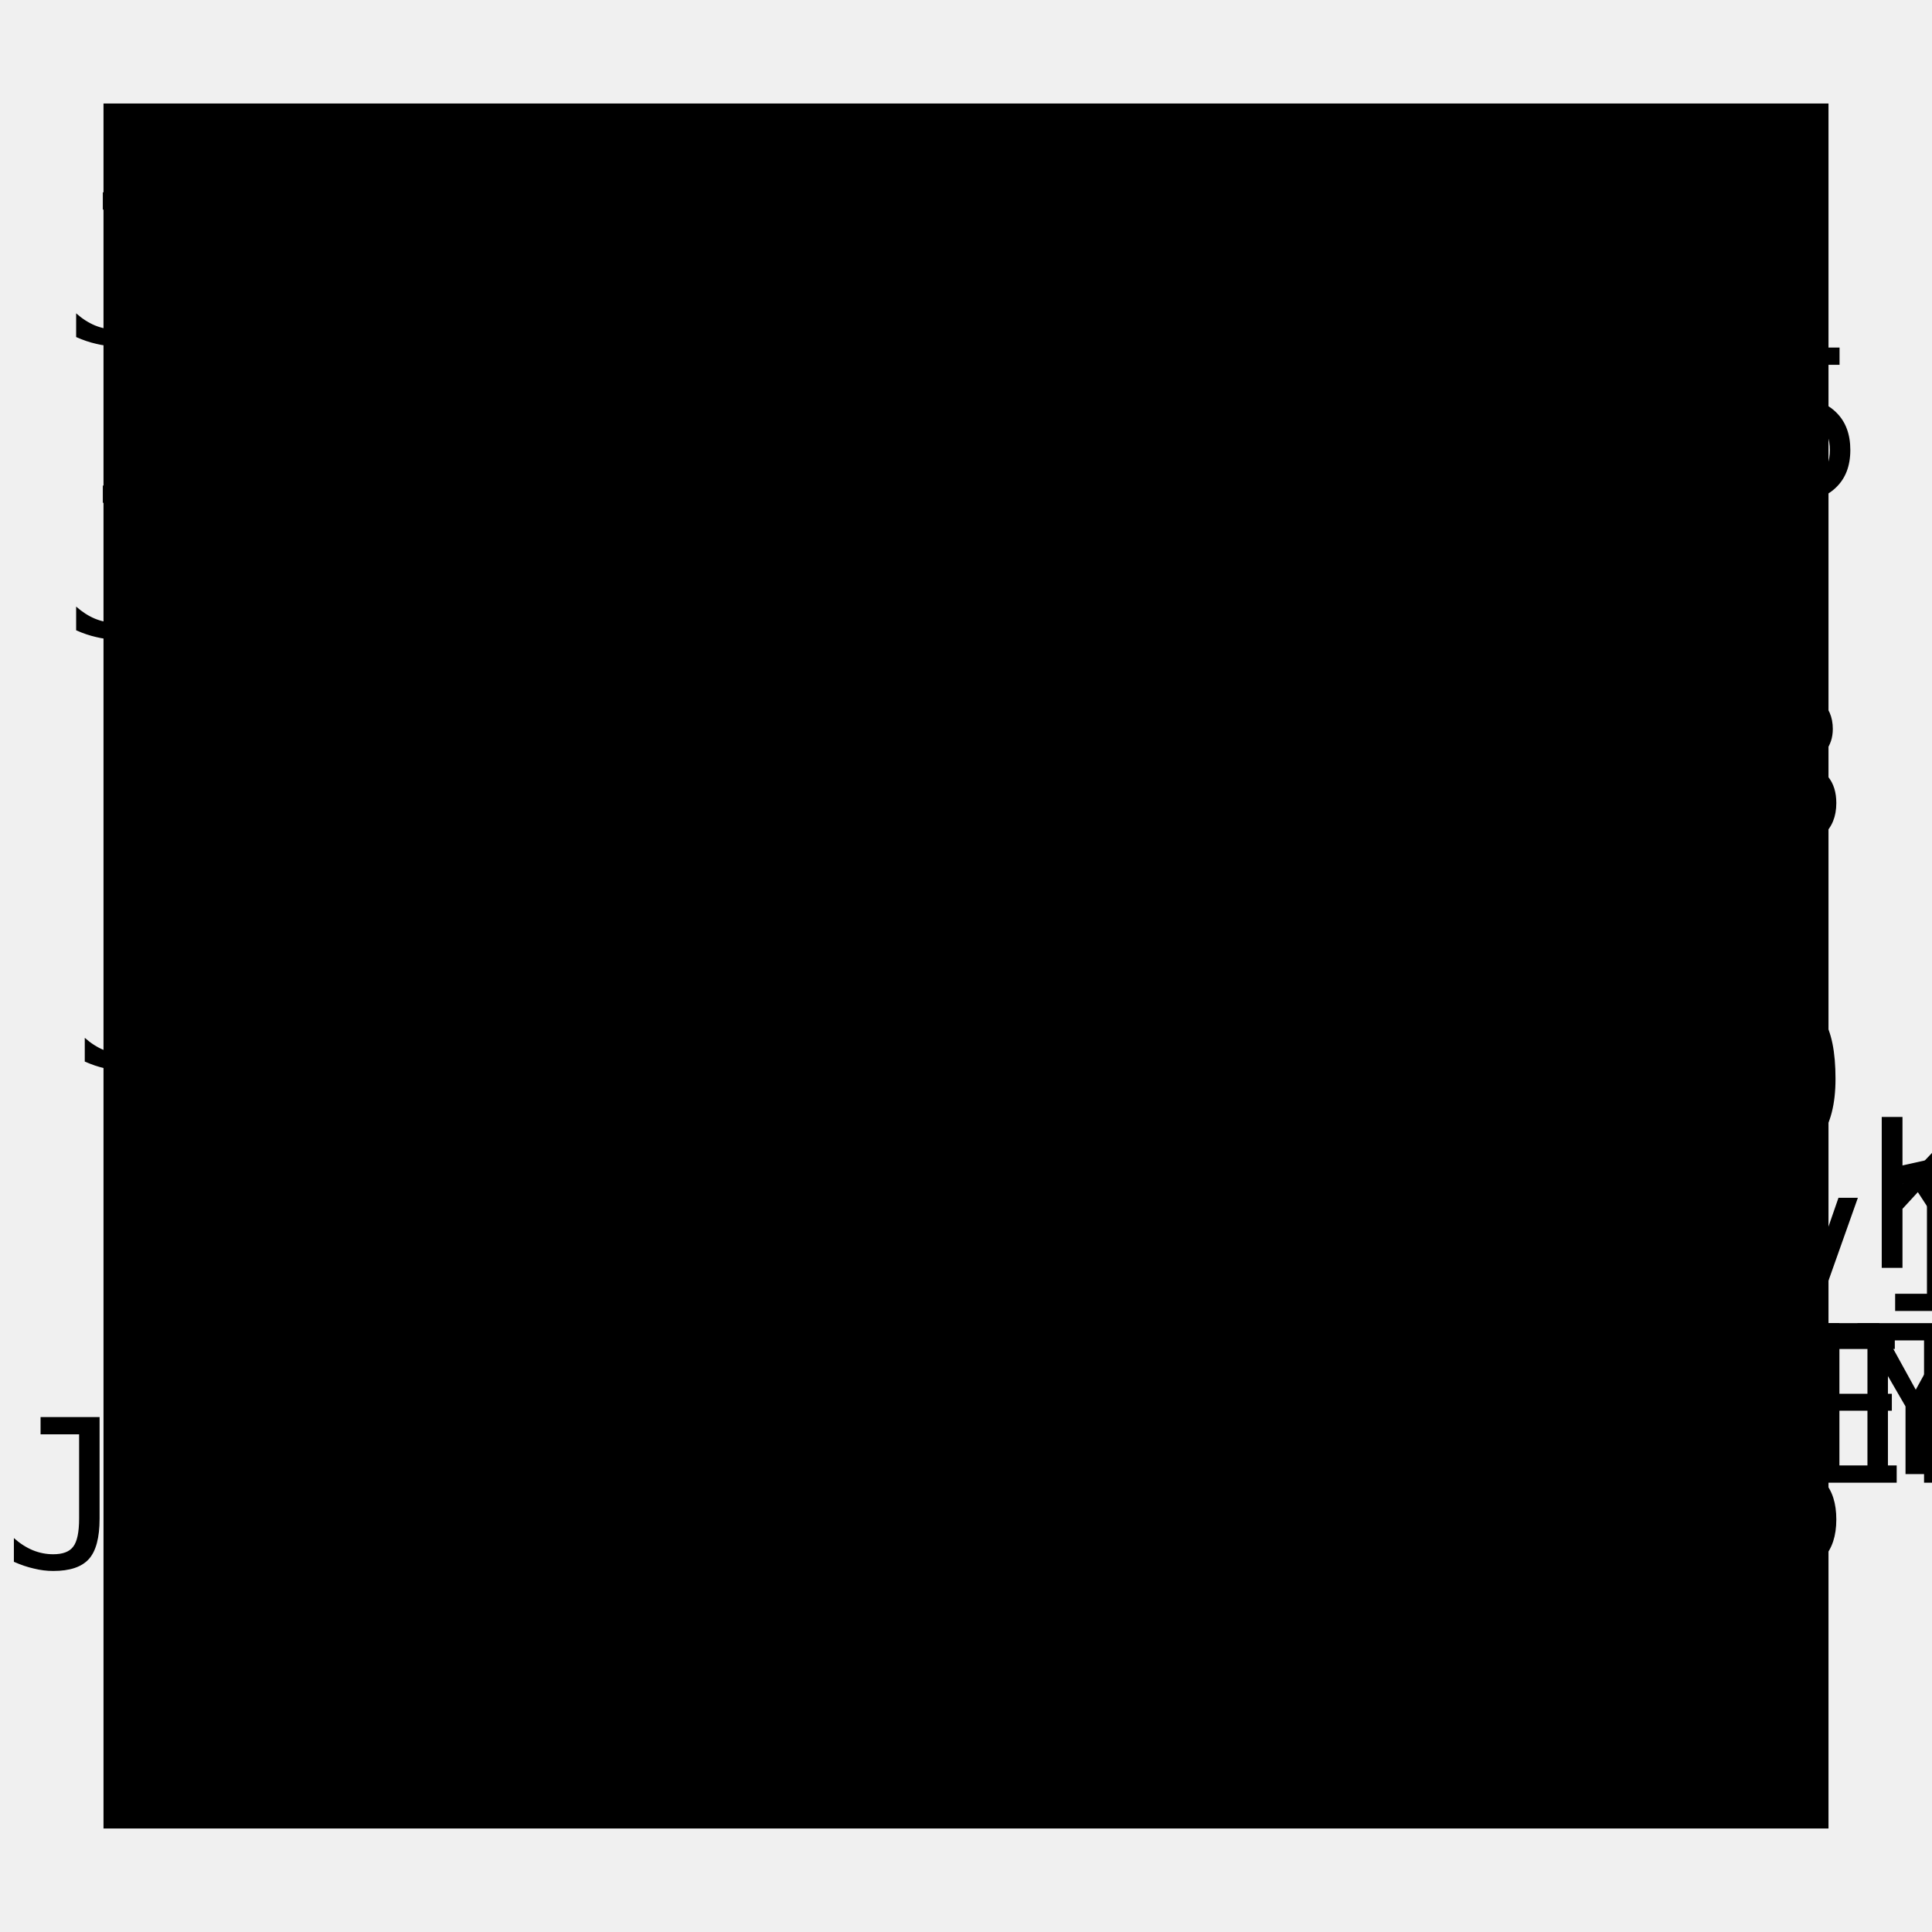
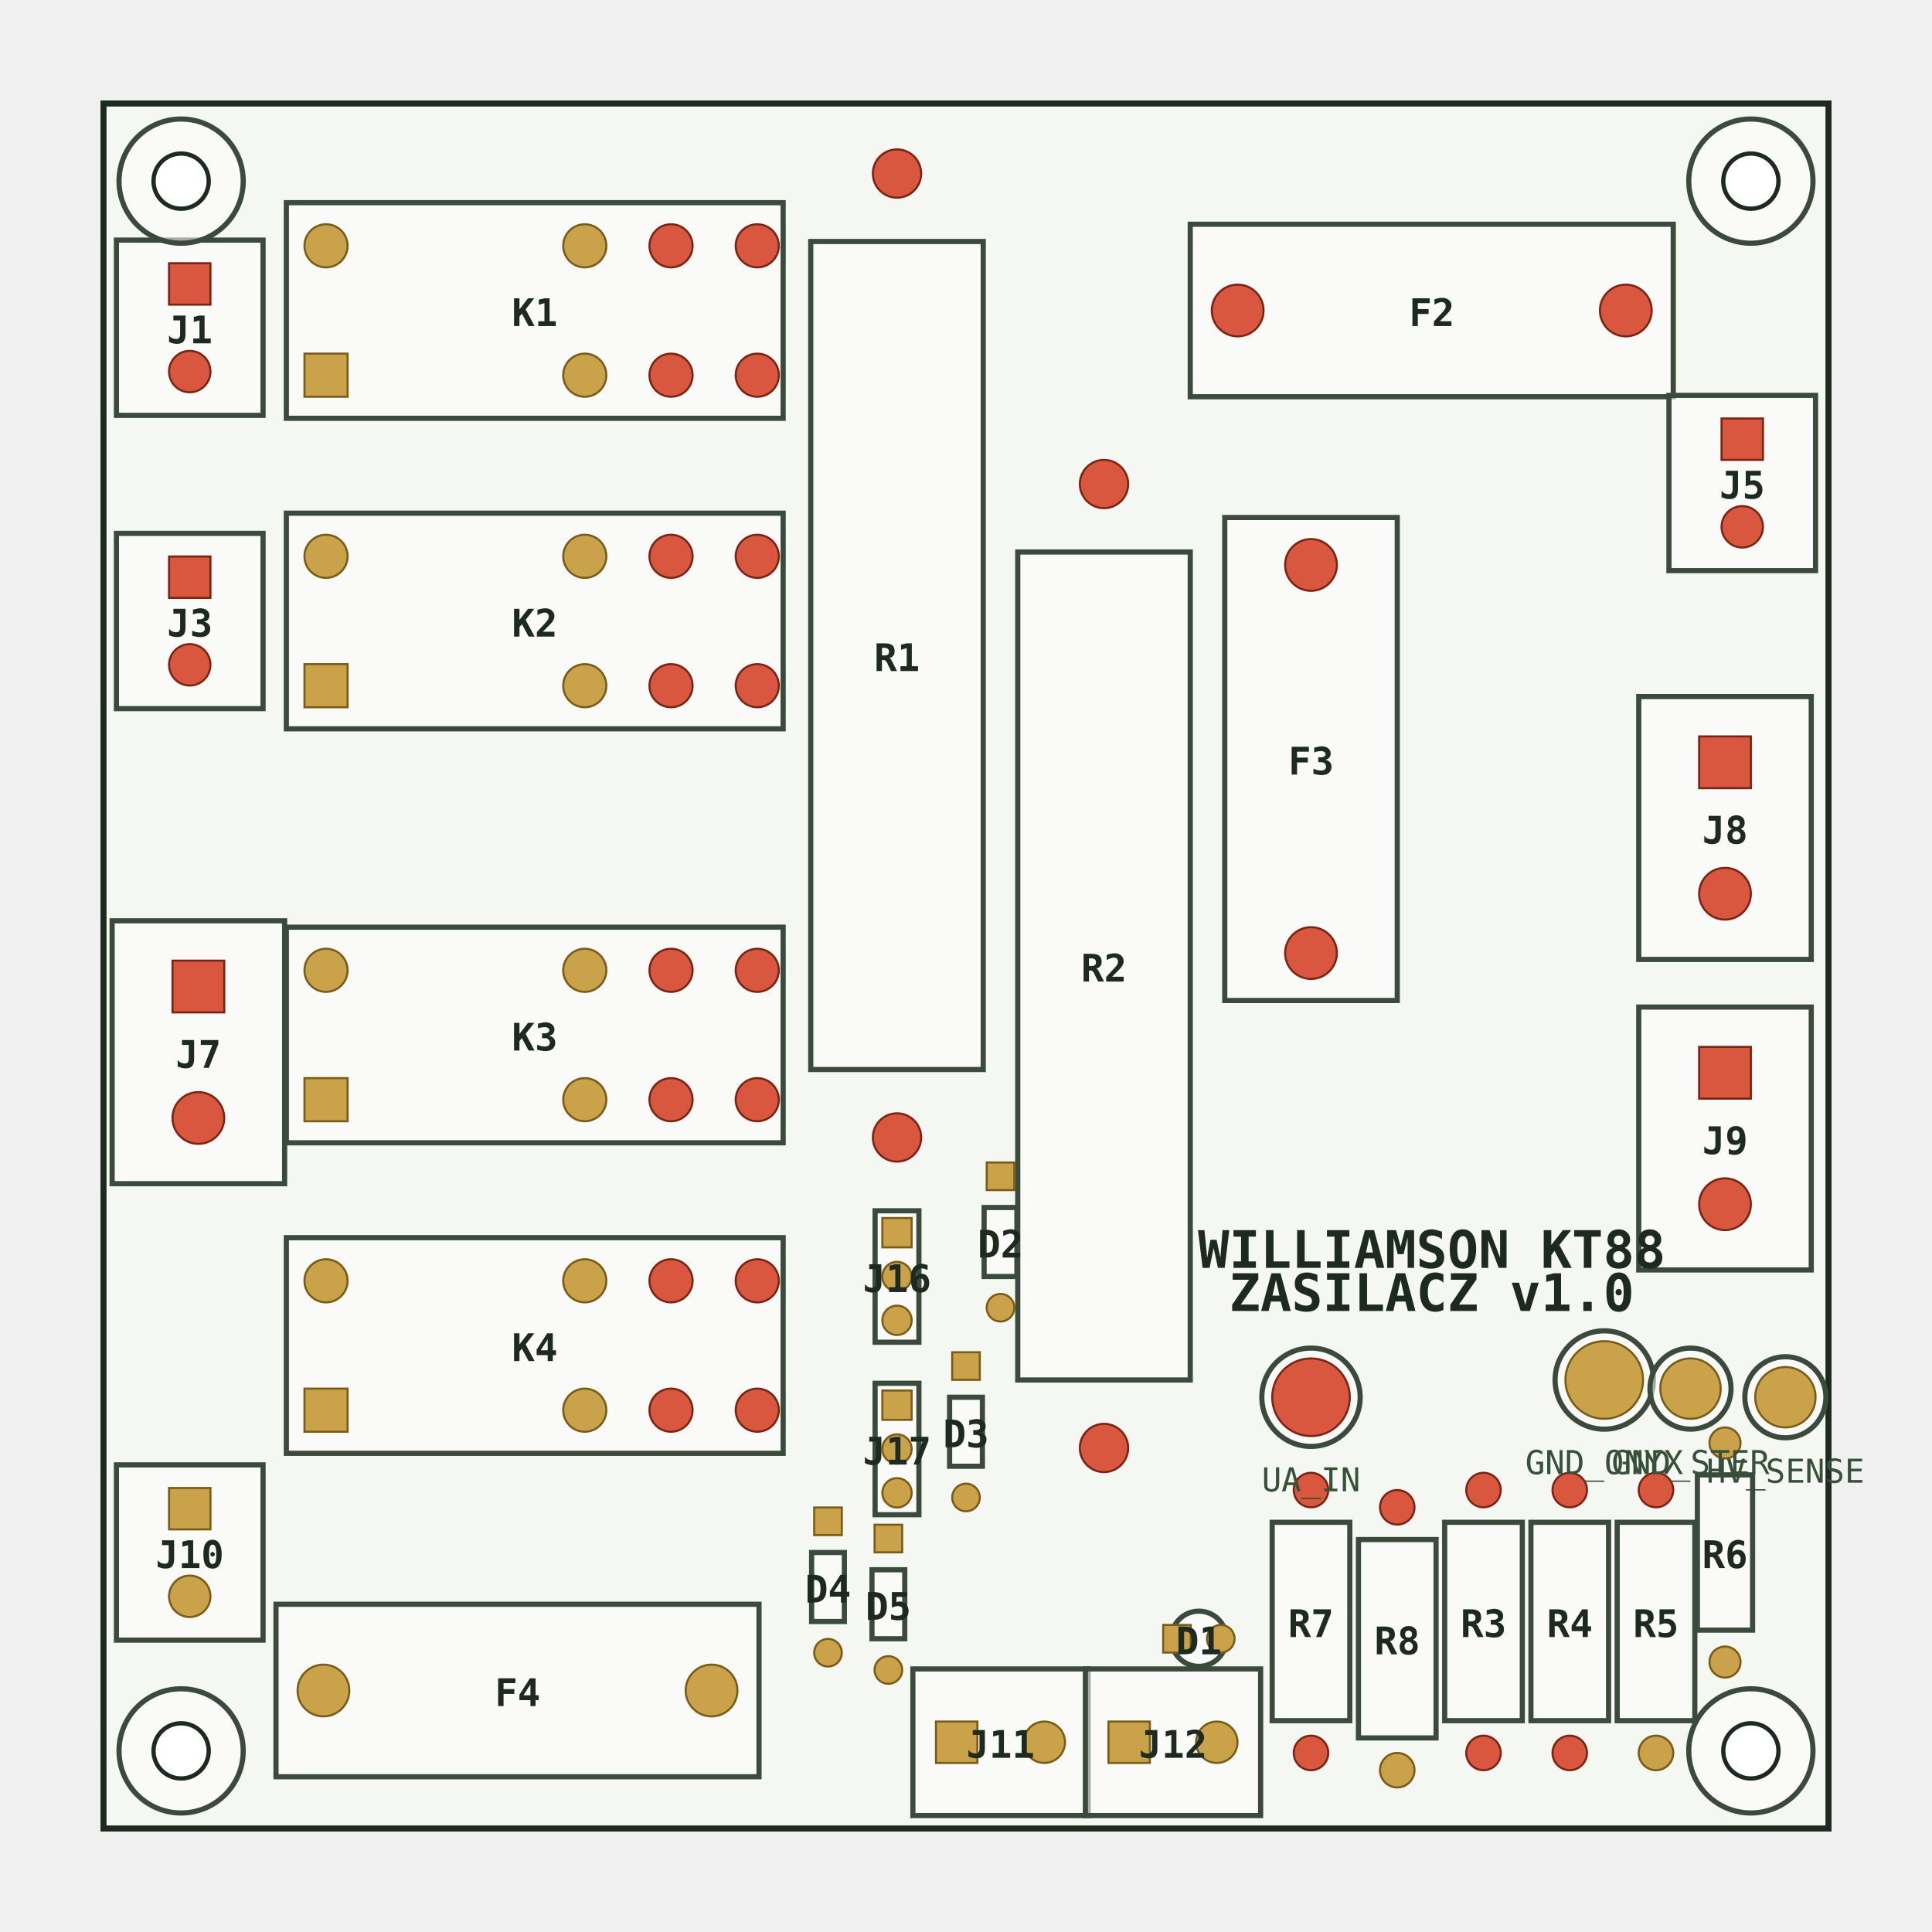
<svg xmlns="http://www.w3.org/2000/svg" viewBox="-6.0 -6.0 112.0 112.0" width="112.0mm" height="112.0mm" font-family="IBM Plex Mono, monospace">
+   <style>.board{fill:#f4f7f2;stroke:#1d2a1f;stroke-width:.35}.body{fill:rgba(255,255,255,.55);stroke:#3a4a3c;stroke-width:.3}.body.bot{fill:none;stroke:#2f62b8;stroke-width:.3;stroke-dasharray:1.2 .8}.pad{fill:#c9a24a;stroke:#7a5c17;stroke-width:.12}.pad.hv{fill:#d9573f;stroke:#7c2414}.hole{fill:#fff;stroke:#1d2a1f;stroke-width:.25}.ref{font-size:2.2px;fill:#1d2a1f;font-weight:600}.lab{font-size:1.9px;fill:#36503a}.title{font-size:3px;fill:#1d2a1f;font-weight:700}.zone{fill:none}.zl{display:none}</style>
  <rect x="0" y="0" width="100.00" height="100.00" class="board" />
  <rect x="0.75" y="7.92" width="8.50" height="10.16" class="body" />
  <rect x="63.00" y="7.00" width="28.00" height="10.00" class="body" />
  <rect x="0.75" y="24.92" width="8.50" height="10.16" class="body" />
  <rect x="10.60" y="5.75" width="28.80" height="12.50" class="body" />
  <rect x="10.60" y="23.75" width="28.80" height="12.50" class="body" />
  <rect x="41.00" y="8.00" width="10.00" height="48.00" class="body" />
  <rect x="90.75" y="16.92" width="8.50" height="10.16" class="body" />
  <rect x="0.50" y="47.38" width="10.00" height="15.24" class="body" />
  <rect x="65.00" y="24.00" width="10.00" height="28.00" class="body" />
  <rect x="10.60" y="47.75" width="28.80" height="12.50" class="body" />
  <rect x="53.00" y="26.00" width="10.00" height="48.00" class="body" />
  <rect x="10.60" y="65.75" width="28.80" height="12.50" class="body" />
  <rect x="89.00" y="34.38" width="10.00" height="15.24" class="body" />
  <rect x="89.00" y="52.38" width="10.00" height="15.24" class="body" />
  <rect x="0.75" y="78.92" width="8.50" height="10.16" class="body" />
  <rect x="10.00" y="87.00" width="28.00" height="10.00" class="body" />
  <rect x="46.92" y="90.75" width="10.16" height="8.50" class="body" />
  <rect x="56.92" y="90.75" width="10.16" height="8.50" class="body" />
  <circle cx="70.00" cy="75.00" r="2.85" class="body" />
  <rect x="77.75" y="82.25" width="4.50" height="11.50" class="body" />
  <rect x="82.75" y="82.25" width="4.50" height="11.50" class="body" />
  <rect x="87.75" y="82.25" width="4.50" height="11.50" class="body" />
  <rect x="92.40" y="79.50" width="3.20" height="9.00" class="body" />
  <circle cx="97.50" cy="75.00" r="2.35" class="body" />
  <circle cx="87.00" cy="74.00" r="2.85" class="body" />
  <circle cx="92.00" cy="74.50" r="2.35" class="body" />
  <rect x="67.75" y="82.25" width="4.50" height="11.50" class="body" />
  <rect x="72.75" y="83.25" width="4.50" height="11.50" class="body" />
  <circle cx="63.50" cy="89.00" r="1.60" class="body" />
  <rect x="44.73" y="64.19" width="2.54" height="7.62" class="body" />
  <rect x="44.73" y="74.19" width="2.54" height="7.62" class="body" />
  <rect x="51.05" y="64.00" width="1.90" height="4.00" class="body" />
  <rect x="49.05" y="75.00" width="1.90" height="4.00" class="body" />
  <rect x="41.05" y="84.00" width="1.90" height="4.00" class="body" />
  <rect x="44.55" y="85.00" width="1.90" height="4.00" class="body" />
  <circle cx="4.50" cy="4.50" r="3.60" class="body" />
  <circle cx="95.50" cy="4.50" r="3.60" class="body" />
  <circle cx="4.50" cy="95.50" r="3.60" class="body" />
  <circle cx="95.50" cy="95.50" r="3.60" class="body" />
  <rect x="3.80" y="9.26" width="2.40" height="2.40" class="pad hv" />
  <ellipse cx="5.00" cy="15.54" rx="1.20" ry="1.20" class="pad hv" />
  <ellipse cx="65.75" cy="12.00" rx="1.50" ry="1.50" class="pad hv" />
  <ellipse cx="88.25" cy="12.00" rx="1.50" ry="1.50" class="pad hv" />
  <rect x="3.80" y="26.26" width="2.40" height="2.40" class="pad hv" />
  <ellipse cx="5.00" cy="32.54" rx="1.20" ry="1.20" class="pad hv" />
  <rect x="11.65" y="14.50" width="2.50" height="2.50" class="pad" />
  <ellipse cx="27.90" cy="15.75" rx="1.25" ry="1.25" class="pad" />
  <ellipse cx="32.90" cy="15.75" rx="1.25" ry="1.25" class="pad hv" />
  <ellipse cx="37.90" cy="15.75" rx="1.25" ry="1.25" class="pad hv" />
  <ellipse cx="37.90" cy="8.25" rx="1.25" ry="1.25" class="pad hv" />
  <ellipse cx="32.90" cy="8.25" rx="1.25" ry="1.25" class="pad hv" />
  <ellipse cx="27.90" cy="8.25" rx="1.25" ry="1.25" class="pad" />
  <ellipse cx="12.90" cy="8.25" rx="1.25" ry="1.25" class="pad" />
  <rect x="11.65" y="32.50" width="2.50" height="2.50" class="pad" />
  <ellipse cx="27.90" cy="33.75" rx="1.25" ry="1.25" class="pad" />
  <ellipse cx="32.90" cy="33.75" rx="1.25" ry="1.25" class="pad hv" />
  <ellipse cx="37.90" cy="33.75" rx="1.25" ry="1.25" class="pad hv" />
  <ellipse cx="37.90" cy="26.25" rx="1.25" ry="1.25" class="pad hv" />
  <ellipse cx="32.90" cy="26.25" rx="1.25" ry="1.25" class="pad hv" />
  <ellipse cx="27.90" cy="26.25" rx="1.25" ry="1.25" class="pad" />
  <ellipse cx="12.90" cy="26.25" rx="1.25" ry="1.25" class="pad" />
  <ellipse cx="46.00" cy="4.06" rx="1.40" ry="1.40" class="pad hv" />
  <ellipse cx="46.00" cy="59.94" rx="1.40" ry="1.40" class="pad hv" />
  <rect x="93.80" y="18.26" width="2.40" height="2.40" class="pad hv" />
  <ellipse cx="95.00" cy="24.54" rx="1.20" ry="1.20" class="pad hv" />
  <rect x="4.00" y="49.69" width="3.00" height="3.00" class="pad hv" />
  <ellipse cx="5.50" cy="58.81" rx="1.50" ry="1.50" class="pad hv" />
  <ellipse cx="70.00" cy="26.75" rx="1.50" ry="1.50" class="pad hv" />
  <ellipse cx="70.00" cy="49.25" rx="1.50" ry="1.50" class="pad hv" />
  <rect x="11.65" y="56.50" width="2.50" height="2.50" class="pad" />
  <ellipse cx="27.90" cy="57.75" rx="1.25" ry="1.25" class="pad" />
  <ellipse cx="32.90" cy="57.75" rx="1.25" ry="1.25" class="pad hv" />
  <ellipse cx="37.90" cy="57.75" rx="1.25" ry="1.25" class="pad hv" />
  <ellipse cx="37.90" cy="50.25" rx="1.25" ry="1.25" class="pad hv" />
  <ellipse cx="32.90" cy="50.25" rx="1.25" ry="1.25" class="pad hv" />
  <ellipse cx="27.90" cy="50.25" rx="1.25" ry="1.25" class="pad" />
  <ellipse cx="12.90" cy="50.25" rx="1.25" ry="1.25" class="pad" />
  <ellipse cx="58.00" cy="22.06" rx="1.40" ry="1.40" class="pad hv" />
  <ellipse cx="58.00" cy="77.94" rx="1.40" ry="1.40" class="pad hv" />
  <rect x="11.65" y="74.50" width="2.50" height="2.50" class="pad" />
  <ellipse cx="27.90" cy="75.75" rx="1.25" ry="1.25" class="pad" />
  <ellipse cx="32.90" cy="75.75" rx="1.25" ry="1.25" class="pad hv" />
  <ellipse cx="37.90" cy="75.75" rx="1.25" ry="1.25" class="pad hv" />
  <ellipse cx="37.90" cy="68.25" rx="1.25" ry="1.25" class="pad hv" />
  <ellipse cx="32.90" cy="68.25" rx="1.25" ry="1.25" class="pad hv" />
  <ellipse cx="27.90" cy="68.25" rx="1.25" ry="1.25" class="pad" />
  <ellipse cx="12.90" cy="68.25" rx="1.25" ry="1.25" class="pad" />
  <rect x="92.50" y="36.69" width="3.00" height="3.00" class="pad hv" />
  <ellipse cx="94.00" cy="45.81" rx="1.50" ry="1.50" class="pad hv" />
  <rect x="92.50" y="54.69" width="3.00" height="3.00" class="pad hv" />
  <ellipse cx="94.00" cy="63.81" rx="1.50" ry="1.50" class="pad hv" />
  <rect x="3.80" y="80.26" width="2.40" height="2.40" class="pad" />
  <ellipse cx="5.00" cy="86.54" rx="1.20" ry="1.20" class="pad" />
  <ellipse cx="12.75" cy="92.00" rx="1.50" ry="1.50" class="pad" />
  <ellipse cx="35.25" cy="92.00" rx="1.50" ry="1.50" class="pad" />
  <rect x="48.26" y="93.80" width="2.40" height="2.40" class="pad" />
  <ellipse cx="54.54" cy="95.00" rx="1.20" ry="1.20" class="pad" />
  <rect x="58.26" y="93.80" width="2.40" height="2.40" class="pad" />
  <ellipse cx="64.54" cy="95.00" rx="1.20" ry="1.20" class="pad" />
  <ellipse cx="70.00" cy="75.00" rx="2.25" ry="2.25" class="pad hv" />
  <ellipse cx="80.00" cy="80.38" rx="1.00" ry="1.00" class="pad hv" />
  <ellipse cx="80.00" cy="95.62" rx="1.00" ry="1.00" class="pad hv" />
  <ellipse cx="85.00" cy="80.38" rx="1.00" ry="1.00" class="pad hv" />
  <ellipse cx="85.00" cy="95.62" rx="1.00" ry="1.00" class="pad hv" />
  <ellipse cx="90.00" cy="80.38" rx="1.00" ry="1.00" class="pad hv" />
  <ellipse cx="90.00" cy="95.62" rx="1.00" ry="1.00" class="pad" />
  <ellipse cx="94.00" cy="77.65" rx="0.90" ry="0.90" class="pad" />
  <ellipse cx="94.00" cy="90.35" rx="0.90" ry="0.90" class="pad" />
  <ellipse cx="97.50" cy="75.00" rx="1.75" ry="1.75" class="pad" />
  <ellipse cx="87.00" cy="74.00" rx="2.25" ry="2.25" class="pad" />
  <ellipse cx="92.00" cy="74.50" rx="1.75" ry="1.75" class="pad" />
  <ellipse cx="70.00" cy="80.38" rx="1.00" ry="1.00" class="pad hv" />
  <ellipse cx="70.00" cy="95.62" rx="1.00" ry="1.00" class="pad hv" />
  <ellipse cx="75.00" cy="81.38" rx="1.00" ry="1.00" class="pad hv" />
  <ellipse cx="75.00" cy="96.62" rx="1.00" ry="1.00" class="pad" />
  <rect x="61.43" y="88.20" width="1.60" height="1.60" class="pad" />
  <ellipse cx="64.77" cy="89.00" rx="0.80" ry="0.80" class="pad" />
  <rect x="45.15" y="64.61" width="1.70" height="1.70" class="pad" />
  <ellipse cx="46.00" cy="68.00" rx="0.85" ry="0.85" class="pad" />
  <ellipse cx="46.00" cy="70.54" rx="0.85" ry="0.85" class="pad" />
  <rect x="45.15" y="74.61" width="1.70" height="1.70" class="pad" />
  <ellipse cx="46.00" cy="78.00" rx="0.85" ry="0.85" class="pad" />
  <ellipse cx="46.00" cy="80.54" rx="0.85" ry="0.85" class="pad" />
  <rect x="51.20" y="61.39" width="1.60" height="1.60" class="pad" />
  <ellipse cx="52.00" cy="69.81" rx="0.80" ry="0.80" class="pad" />
  <rect x="49.20" y="72.39" width="1.60" height="1.60" class="pad" />
  <ellipse cx="50.00" cy="80.81" rx="0.80" ry="0.80" class="pad" />
  <rect x="41.20" y="81.39" width="1.60" height="1.60" class="pad" />
  <ellipse cx="42.00" cy="89.81" rx="0.80" ry="0.80" class="pad" />
  <rect x="44.70" y="82.39" width="1.60" height="1.60" class="pad" />
  <ellipse cx="45.50" cy="90.81" rx="0.80" ry="0.80" class="pad" />
  <circle cx="4.50" cy="4.50" r="1.60" class="hole" />
  <circle cx="95.50" cy="4.50" r="1.60" class="hole" />
  <circle cx="4.50" cy="95.50" r="1.60" class="hole" />
  <circle cx="95.50" cy="95.50" r="1.60" class="hole" />
  <text x="5.00" y="13.90" class="ref" text-anchor="middle">J1</text>
  <text x="77.00" y="12.90" class="ref" text-anchor="middle">F2</text>
  <text x="5.00" y="30.90" class="ref" text-anchor="middle">J3</text>
  <text x="25.00" y="12.90" class="ref" text-anchor="middle">K1</text>
  <text x="25.00" y="30.90" class="ref" text-anchor="middle">K2</text>
  <text x="46.00" y="32.90" class="ref" text-anchor="middle">R1</text>
  <text x="95.00" y="22.90" class="ref" text-anchor="middle">J5</text>
  <text x="5.50" y="55.90" class="ref" text-anchor="middle">J7</text>
  <text x="70.00" y="38.90" class="ref" text-anchor="middle">F3</text>
  <text x="25.00" y="54.90" class="ref" text-anchor="middle">K3</text>
  <text x="58.00" y="50.90" class="ref" text-anchor="middle">R2</text>
  <text x="25.00" y="72.90" class="ref" text-anchor="middle">K4</text>
  <text x="94.00" y="42.90" class="ref" text-anchor="middle">J8</text>
  <text x="94.00" y="60.90" class="ref" text-anchor="middle">J9</text>
  <text x="5.00" y="84.90" class="ref" text-anchor="middle">J10</text>
  <text x="24.00" y="92.90" class="ref" text-anchor="middle">F4</text>
  <text x="52.00" y="95.90" class="ref" text-anchor="middle">J11</text>
  <text x="62.00" y="95.90" class="ref" text-anchor="middle">J12</text>
  <text x="70.00" y="80.45" class="lab" text-anchor="middle">UA_IN</text>
  <text x="80.00" y="88.90" class="ref" text-anchor="middle">R3</text>
  <text x="85.00" y="88.90" class="ref" text-anchor="middle">R4</text>
  <text x="90.00" y="88.90" class="ref" text-anchor="middle">R5</text>
  <text x="94.00" y="84.90" class="ref" text-anchor="middle">R6</text>
  <text x="97.50" y="79.95" class="lab" text-anchor="middle">HV_SENSE</text>
  <text x="87.00" y="79.45" class="lab" text-anchor="middle">GND_ONYX</text>
  <text x="92.00" y="79.45" class="lab" text-anchor="middle">GND_STER</text>
  <text x="70.00" y="88.90" class="ref" text-anchor="middle">R7</text>
  <text x="75.00" y="89.90" class="ref" text-anchor="middle">R8</text>
  <text x="63.50" y="89.90" class="ref" text-anchor="middle">D1</text>
  <text x="46.00" y="68.90" class="ref" text-anchor="middle">J16</text>
  <text x="46.00" y="78.90" class="ref" text-anchor="middle">J17</text>
  <text x="52.00" y="66.90" class="ref" text-anchor="middle">D2</text>
  <text x="50.00" y="77.90" class="ref" text-anchor="middle">D3</text>
  <text x="42.00" y="86.90" class="ref" text-anchor="middle">D4</text>
  <text x="45.50" y="87.90" class="ref" text-anchor="middle">D5</text>
  <text x="77.00" y="67.50" class="title" text-anchor="middle">WILLIAMSON KT88</text>
  <text x="77.00" y="70.00" class="title" text-anchor="middle">ZASILACZ v1.0</text>
</svg>
